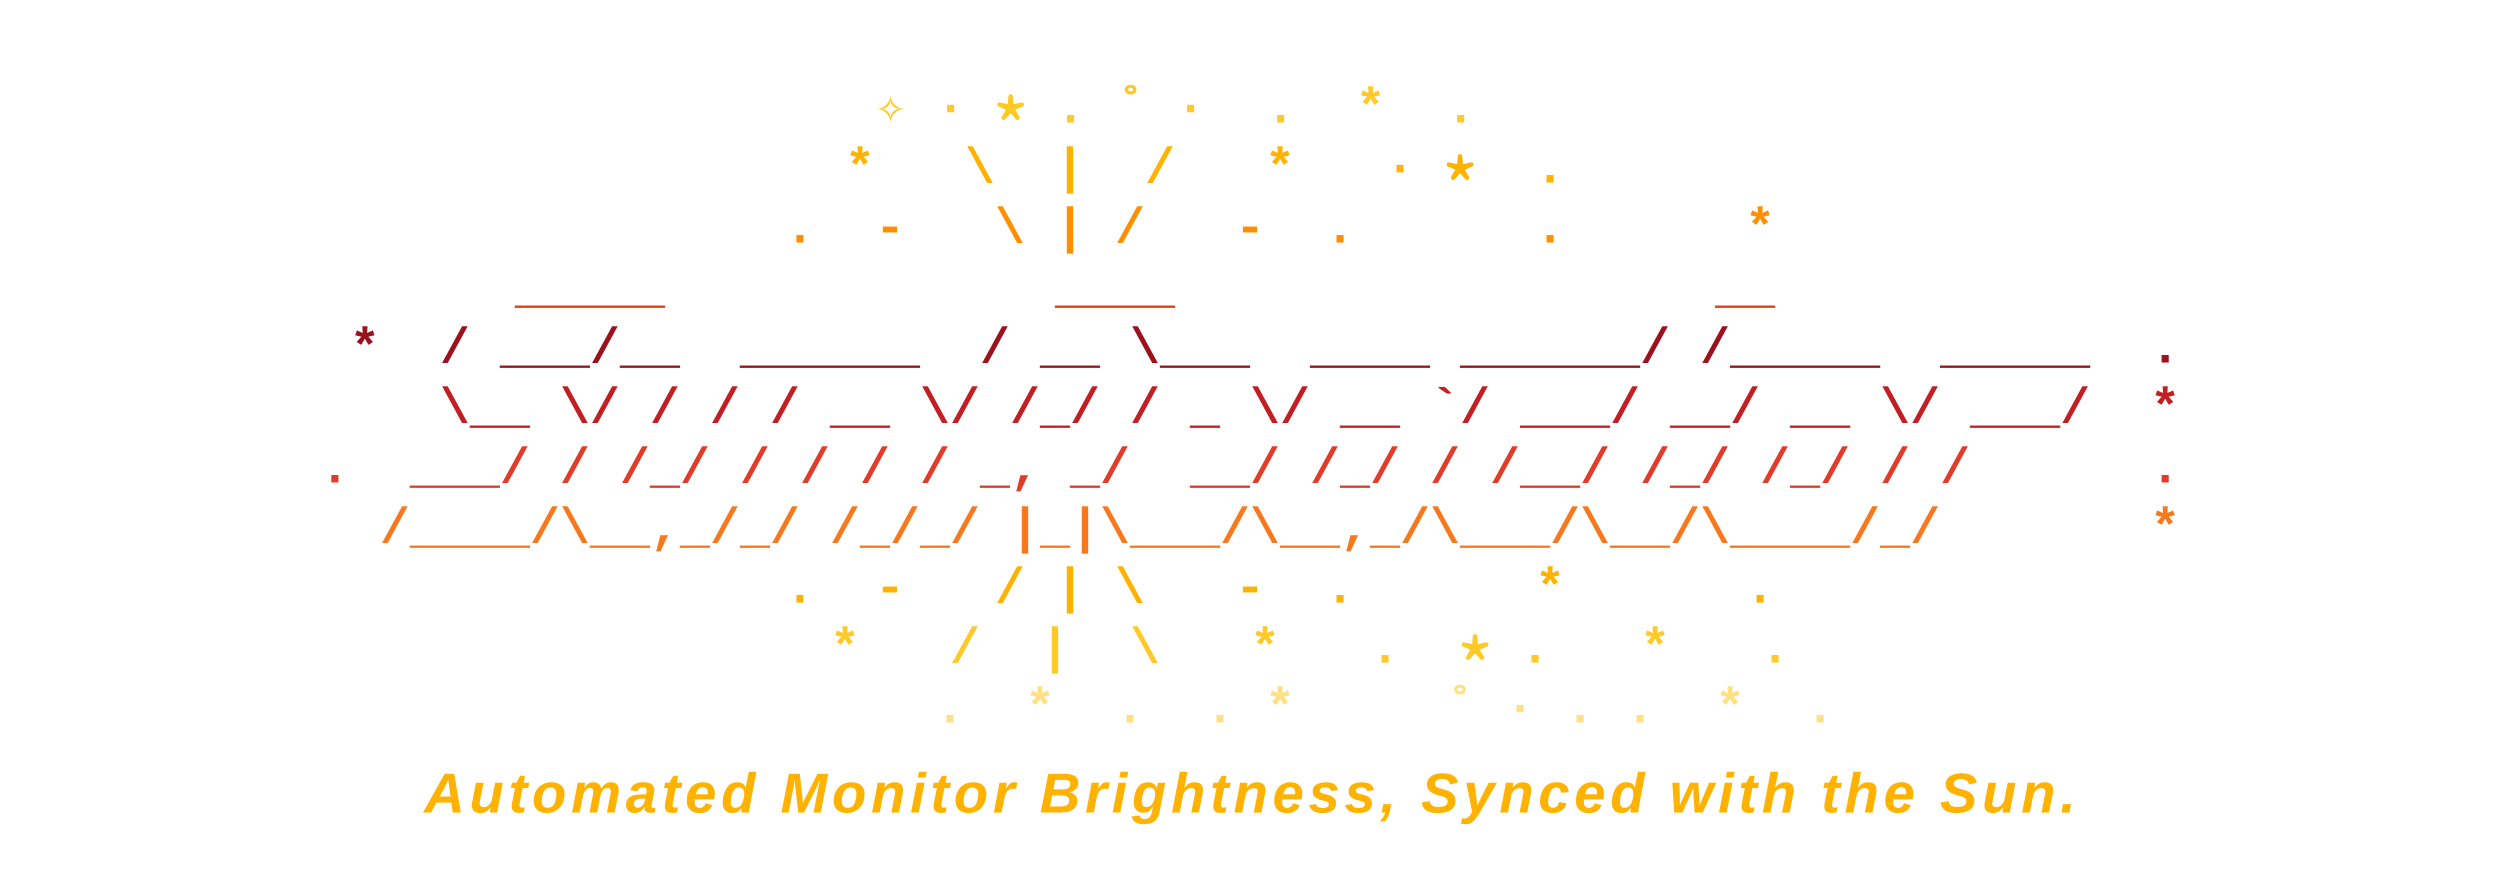
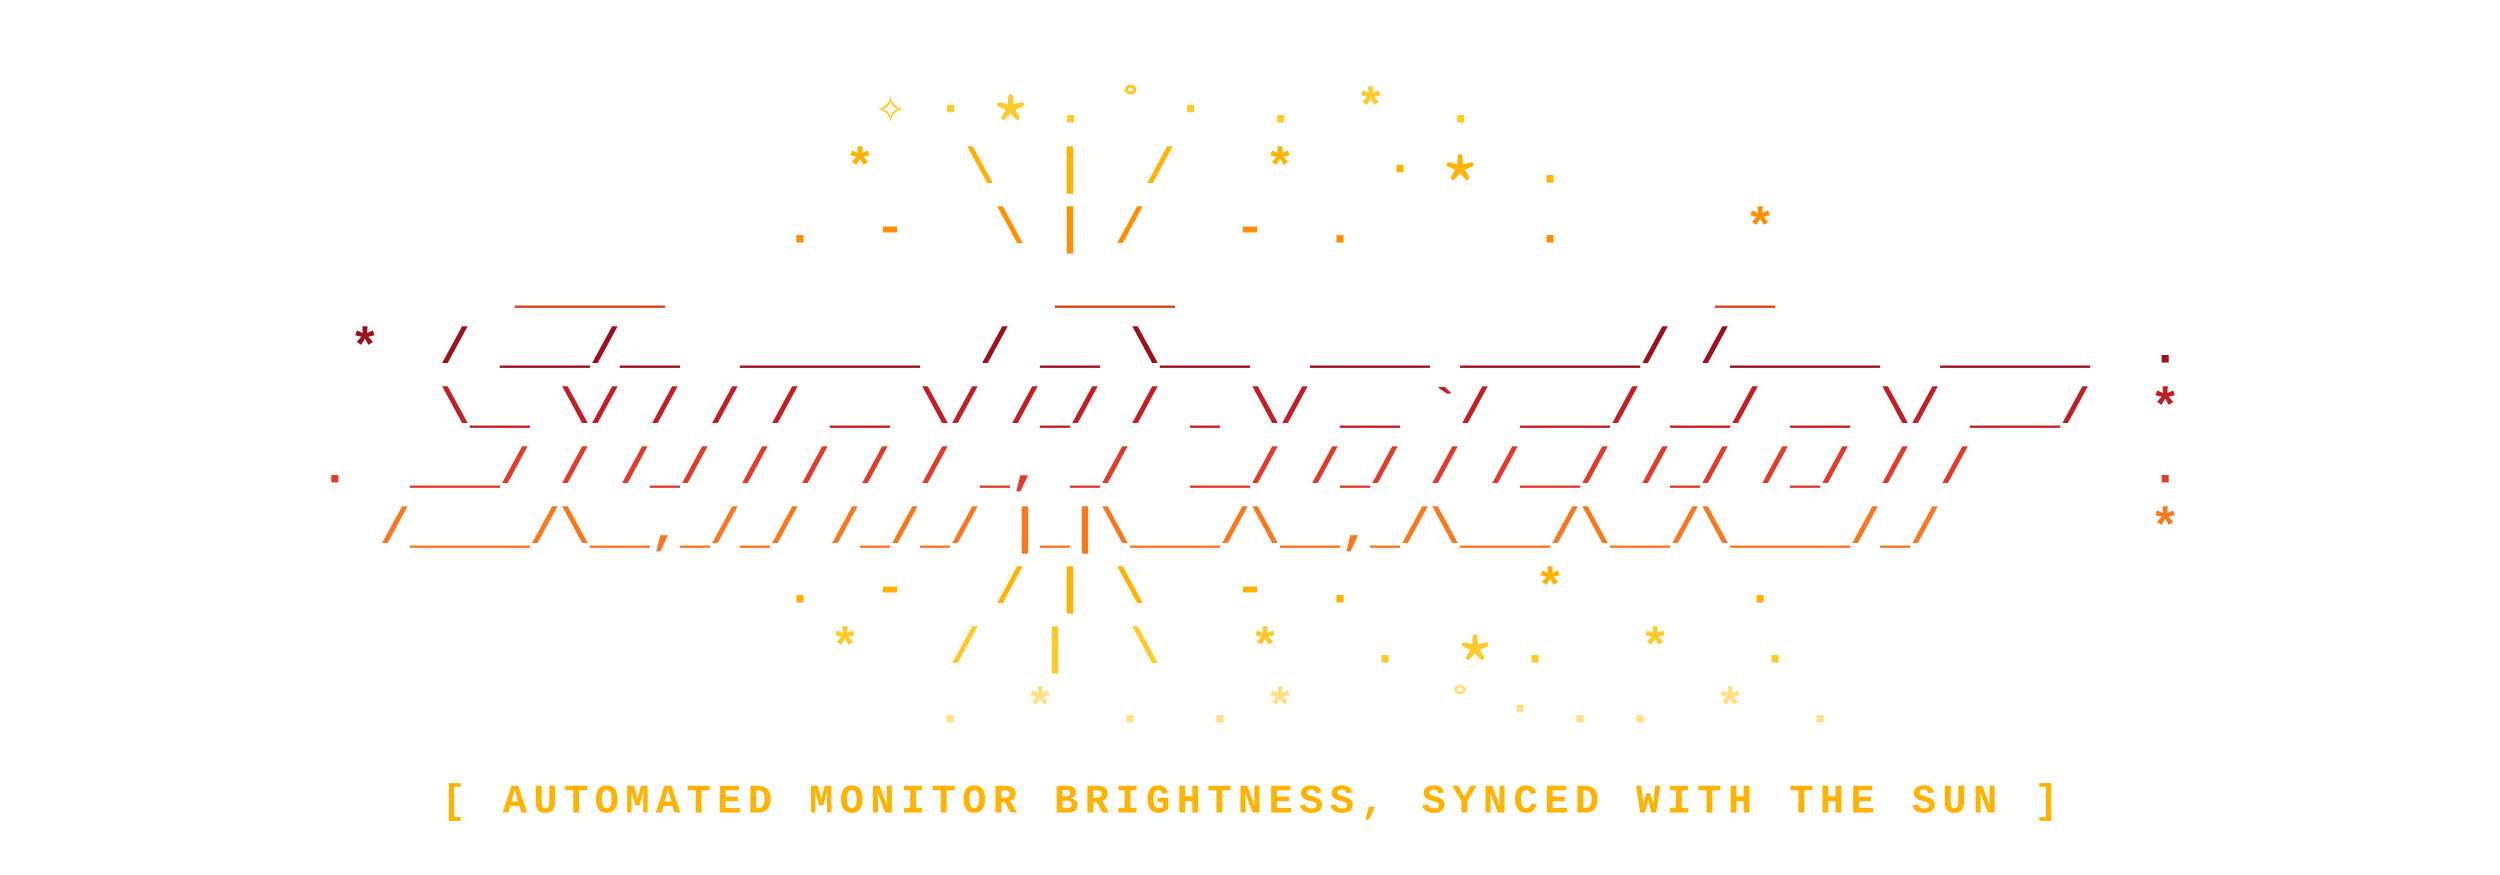
<svg xmlns="http://www.w3.org/2000/svg" viewBox="0 0 800 280" width="100%" height="280">
  <rect width="100%" height="100%" fill="transparent" />
  <text x="50%" y="20" font-family="'Courier New', Courier, monospace" font-size="16" font-weight="bold" text-anchor="middle" xml:space="preserve">
    <tspan x="50%" dy="1.2em" fill="#FFCA28">            ✧ · ⋆ . ˚ ·  .  *  .            </tspan>
    <tspan x="50%" dy="1.2em" fill="#FFB300">         *   \  |  /   *   · ⋆  .       </tspan>
    <tspan x="50%" dy="1.2em" fill="#FF8F00">       .  -   \ | /   -  .      .      *</tspan>
    <tspan x="50%" dy="1.2em" fill="#D84315">          _____             ____                  __            </tspan>
    <tspan x="50%" dy="1.2em" fill="#9B111E">      *  / ___/__  ______  / __ \___  ____ ______/ /_____  _____  .</tspan>
    <tspan x="50%" dy="1.2em" fill="#C21F24">         \__ \/ / / / __ \/ /_/ / _ \/ __ `/ ___/ __/ __ \/ ___/  *</tspan>
    <tspan x="50%" dy="1.2em" fill="#E13B29">     .  ___/ / /_/ / / / / _, _/  __/ /_/ / /__/ /_/ /_/ / /      .</tspan>
    <tspan x="50%" dy="1.2em" fill="#F8791D">       /____/\__,_/_/ /_/_/ |_|\___/\__,_/\___/\__/\____/_/       *</tspan>
    <tspan x="50%" dy="1.2em" fill="#FFB300">       .  -   / | \   -  .      *      .</tspan>
    <tspan x="50%" dy="1.2em" fill="#FFCA28">         *   /  |  \   *   .  ⋆ .   *   .</tspan>
    <tspan x="50%" dy="1.2em" fill="#FFE082">            .  *  .  . *     ˚ · . .  *  .</tspan>
  </text>
-   <text x="50%" y="260" font-family="'Trebuchet MS', 'Lucida Sans Unicode', 'Lucida Grande', 'Lucida Sans', Arial, sans-serif" font-size="18" font-weight="600" font-style="italic" fill="#FFB300" letter-spacing="1.5px" text-anchor="middle">
-     Automated Monitor Brightness, Synced with the Sun.
+   <text x="50%" y="260" font-family="'Courier New', Courier, monospace" font-size="13" font-weight="bold" fill="#FFB300" letter-spacing="2px" text-anchor="middle">
+     [ AUTOMATED MONITOR BRIGHTNESS, SYNCED WITH THE SUN ]
  </text>
</svg>
